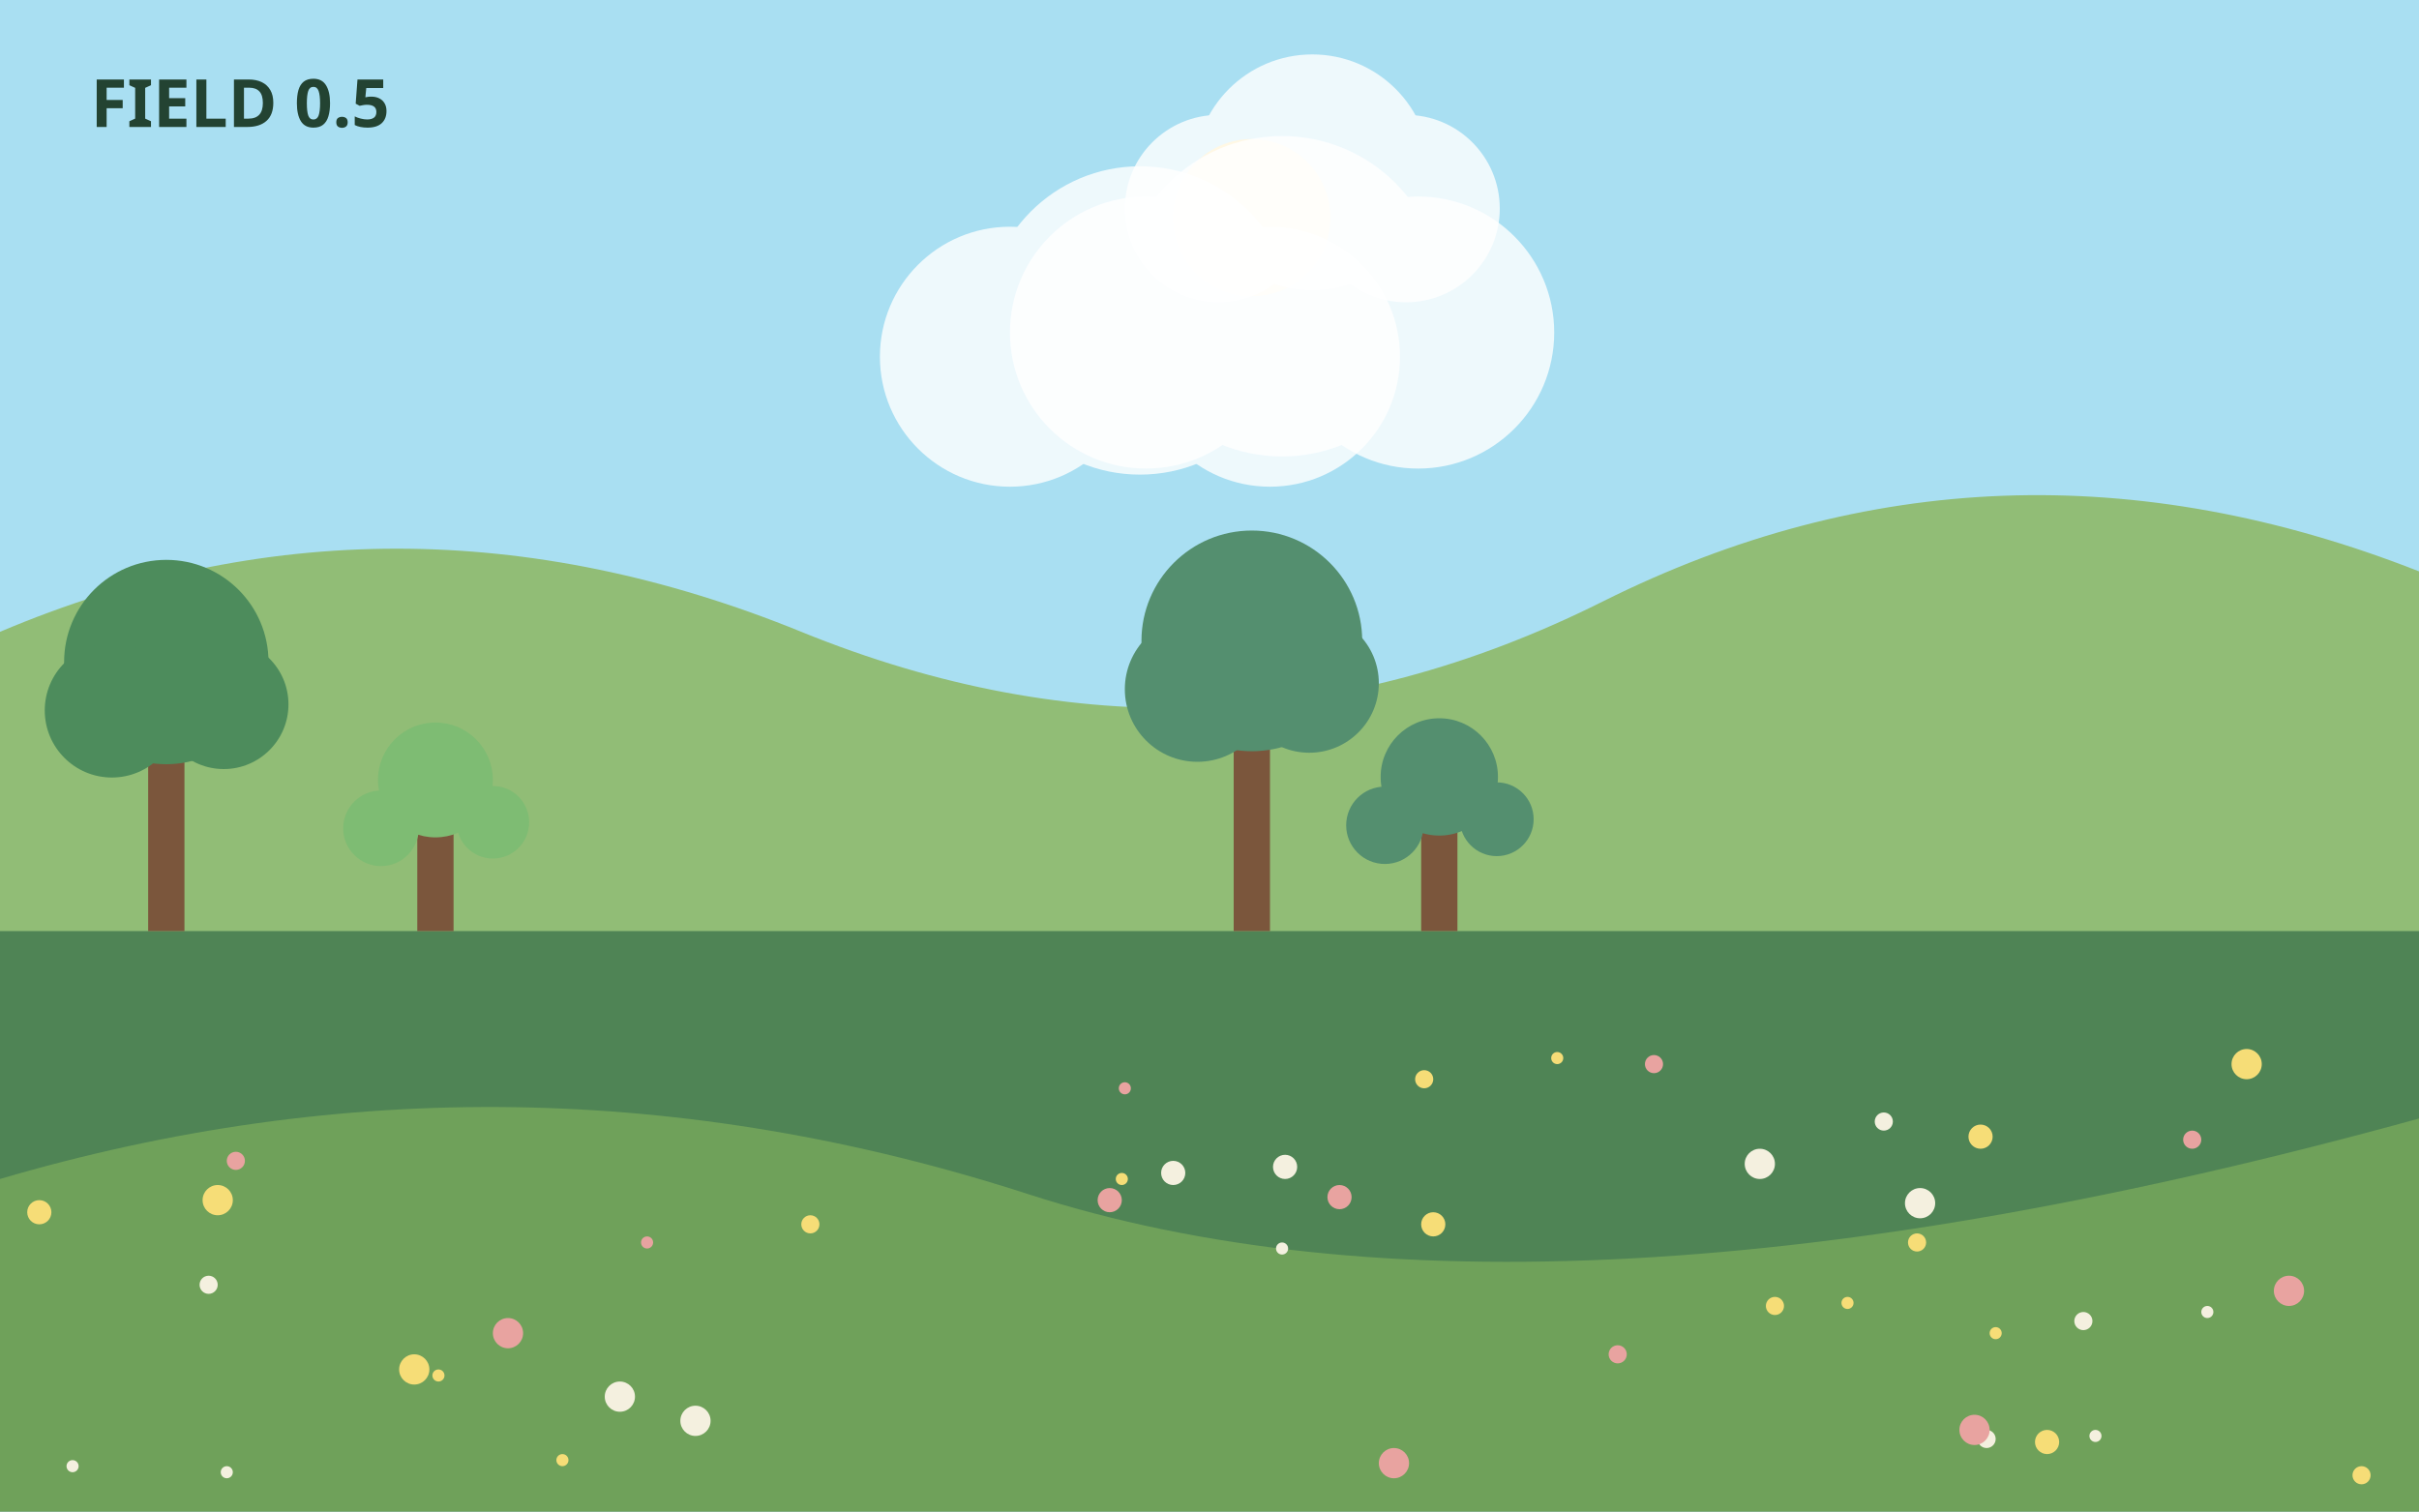
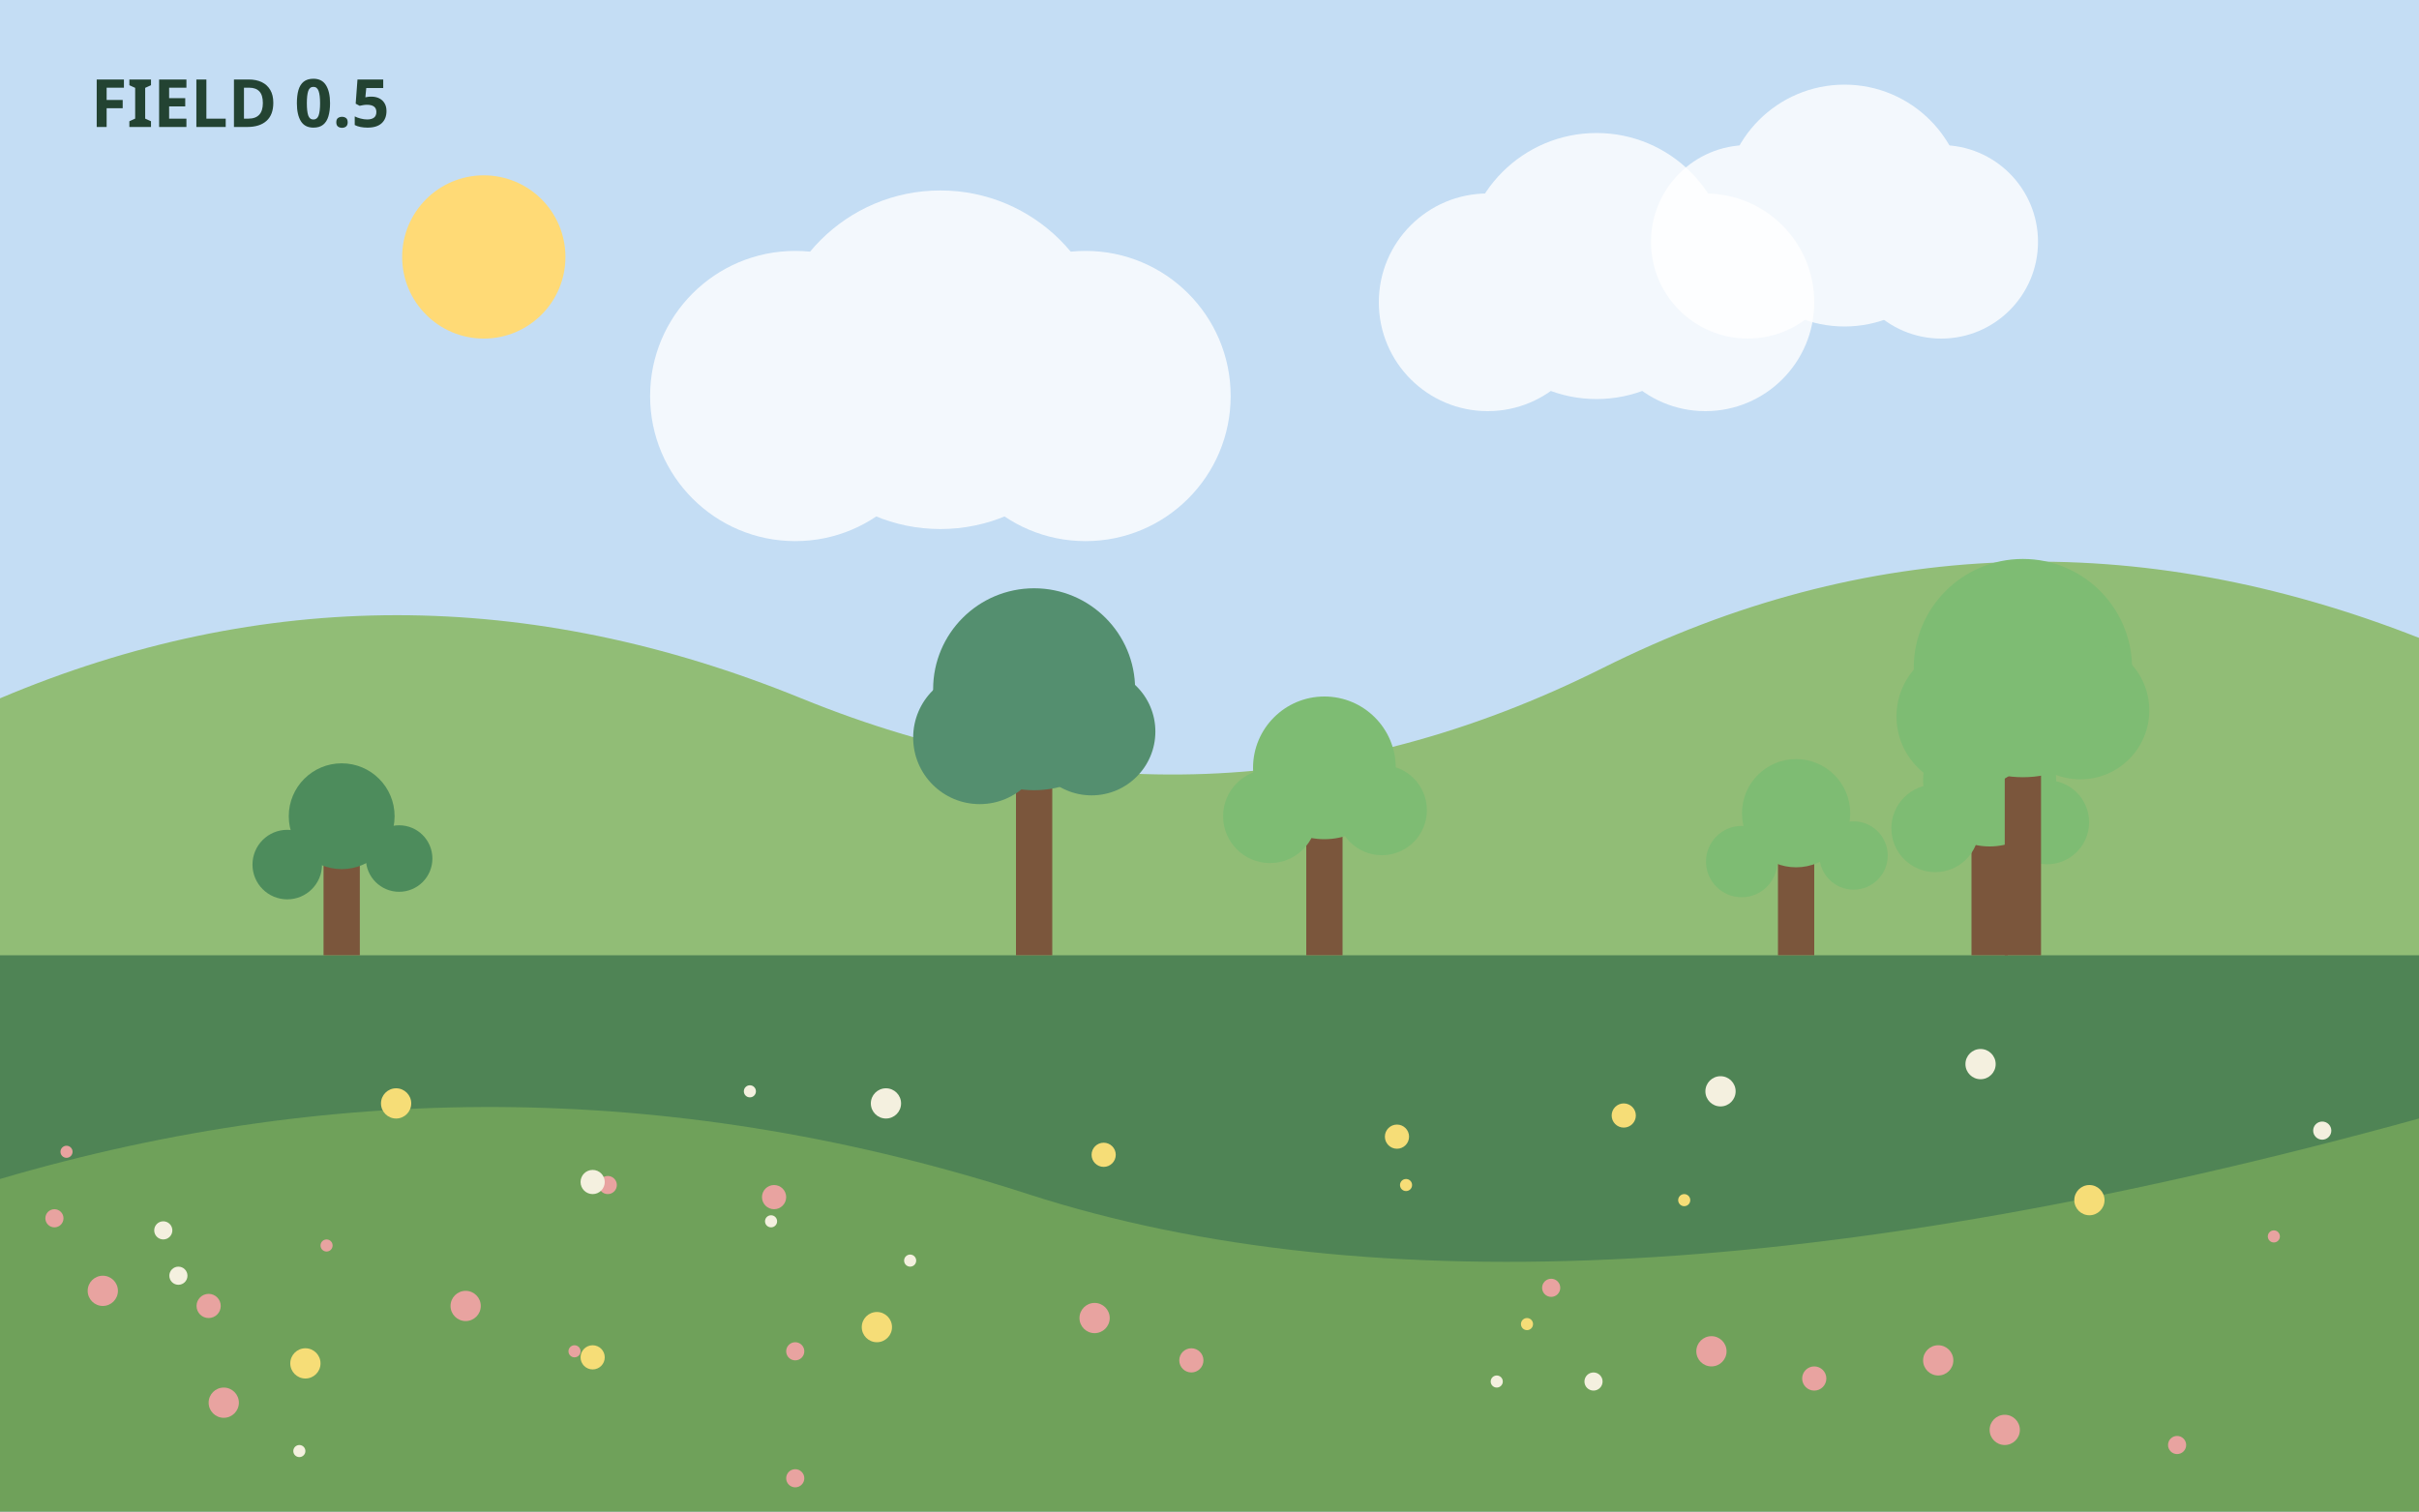
<svg xmlns="http://www.w3.org/2000/svg" width="800" height="500" viewBox="0 0 800 500">
-   <rect width="800" height="500" fill="#a9dff2" />
-   <circle cx="414" cy="72" r="26" fill="#ffda76" />
+   <rect width="800" height="500" fill="#c4ddf4" />
+   <circle cx="160" cy="85" r="27" fill="#ffda76" />
  <g fill="#ffffff" opacity="0.8">
-     <circle cx="379" cy="110" r="45" />
-     <circle cx="424" cy="98" r="53" />
-     <circle cx="469" cy="110" r="45" />
+     <circle cx="263" cy="131" r="48" />
+     <circle cx="311" cy="119" r="56" />
+     <circle cx="359" cy="131" r="48" />
  </g>
  <g fill="#ffffff" opacity="0.8">
-     <circle cx="403" cy="69" r="31" />
-     <circle cx="434" cy="57" r="39" />
-     <circle cx="465" cy="69" r="31" />
+     <circle cx="492" cy="100" r="36" />
+     <circle cx="528" cy="88" r="44" />
+     <circle cx="564" cy="100" r="36" />
  </g>
  <g fill="#ffffff" opacity="0.8">
-     <circle cx="334" cy="118" r="43" />
-     <circle cx="377" cy="106" r="51" />
-     <circle cx="420" cy="118" r="43" />
+     <circle cx="578" cy="80" r="32" />
+     <circle cx="610" cy="68" r="40" />
+     <circle cx="642" cy="80" r="32" />
  </g>
-   <path d="M0 209 Q130 154 265 209 T530 199 T800 189 V340 H0Z" fill="#91bd76" />
-   <rect y="308" width="800" height="192" fill="#4f8455" />
+   <path d="M0 231 Q130 176 265 231 T530 221 T800 211 V340 H0Z" fill="#91bd76" />
+   <rect y="316" width="800" height="184" fill="#4f8455" />
  <path d="M0 390 Q170 340 340 395 T800 370 V500 H0Z" fill="#78a95b" opacity="0.78" />
-   <rect x="49" y="219" width="12" height="89" fill="#7b563c" stroke="none" />
-   <circle cx="55" cy="219" r="33.8" fill="#4d8c5c" stroke="none" />
-   <circle cx="37" cy="235" r="22.2" fill="#4d8c5c" stroke="none" />
-   <circle cx="74" cy="233" r="21.4" fill="#4d8c5c" stroke="none" />
-   <rect x="138" y="258" width="12" height="50" fill="#7b563c" stroke="none" />
-   <circle cx="144" cy="258" r="19.0" fill="#7ebc73" stroke="none" />
-   <circle cx="126" cy="274" r="12.5" fill="#7ebc73" stroke="none" />
-   <circle cx="163" cy="272" r="12.0" fill="#7ebc73" stroke="none" />
-   <rect x="408" y="212" width="12" height="96" fill="#7b563c" stroke="none" />
-   <circle cx="414" cy="212" r="36.5" fill="#548f6f" stroke="none" />
-   <circle cx="396" cy="228" r="24.0" fill="#548f6f" stroke="none" />
-   <circle cx="433" cy="226" r="23.0" fill="#548f6f" stroke="none" />
-   <rect x="470" y="257" width="12" height="51" fill="#7b563c" stroke="none" />
-   <circle cx="476" cy="257" r="19.4" fill="#548f6f" stroke="none" />
-   <circle cx="458" cy="273" r="12.8" fill="#548f6f" stroke="none" />
-   <circle cx="495" cy="271" r="12.2" fill="#548f6f" stroke="none" />
-   <circle cx="611" cy="431" r="2" fill="#f6dd77" />
-   <circle cx="372" cy="360" r="2" fill="#e8a3a0" />
-   <circle cx="145" cy="455" r="2" fill="#f6dd77" />
-   <circle cx="730" cy="434" r="2" fill="#f4f0df" />
-   <circle cx="689" cy="437" r="3" fill="#f4f0df" />
-   <circle cx="655" cy="376" r="4" fill="#f6dd77" />
-   <circle cx="657" cy="476" r="3" fill="#f4f0df" />
-   <circle cx="425" cy="386" r="4" fill="#f4f0df" />
-   <circle cx="443" cy="396" r="4" fill="#e8a3a0" />
-   <circle cx="186" cy="483" r="2" fill="#f6dd77" />
-   <circle cx="371" cy="390" r="2" fill="#f6dd77" />
-   <circle cx="660" cy="441" r="2" fill="#f6dd77" />
-   <circle cx="471" cy="357" r="3" fill="#f6dd77" />
-   <circle cx="461" cy="484" r="5" fill="#e8a3a0" />
-   <circle cx="230" cy="470" r="5" fill="#f4f0df" />
-   <circle cx="137" cy="453" r="5" fill="#f6dd77" />
-   <circle cx="168" cy="441" r="5" fill="#e8a3a0" />
-   <circle cx="72" cy="397" r="5" fill="#f6dd77" />
-   <circle cx="78" cy="384" r="3" fill="#e8a3a0" />
-   <circle cx="535" cy="448" r="3" fill="#e8a3a0" />
-   <circle cx="693" cy="475" r="2" fill="#f4f0df" />
-   <circle cx="24" cy="485" r="2" fill="#f4f0df" />
-   <circle cx="677" cy="477" r="4" fill="#f6dd77" />
-   <circle cx="515" cy="350" r="2" fill="#f6dd77" />
-   <circle cx="635" cy="398" r="5" fill="#f4f0df" />
-   <circle cx="623" cy="371" r="3" fill="#f4f0df" />
-   <circle cx="205" cy="462" r="5" fill="#f4f0df" />
-   <circle cx="743" cy="352" r="5" fill="#f6dd77" />
-   <circle cx="367" cy="397" r="4" fill="#e8a3a0" />
-   <circle cx="424" cy="413" r="2" fill="#f4f0df" />
-   <circle cx="69" cy="425" r="3" fill="#f4f0df" />
-   <circle cx="75" cy="487" r="2" fill="#f4f0df" />
-   <circle cx="653" cy="473" r="5" fill="#e8a3a0" />
-   <circle cx="13" cy="401" r="4" fill="#f6dd77" />
-   <circle cx="781" cy="488" r="3" fill="#f6dd77" />
-   <circle cx="725" cy="377" r="3" fill="#e8a3a0" />
-   <circle cx="214" cy="411" r="2" fill="#e8a3a0" />
-   <circle cx="474" cy="405" r="4" fill="#f6dd77" />
-   <circle cx="388" cy="388" r="4" fill="#f4f0df" />
-   <circle cx="634" cy="411" r="3" fill="#f6dd77" />
-   <circle cx="268" cy="405" r="3" fill="#f6dd77" />
-   <circle cx="757" cy="427" r="5" fill="#e8a3a0" />
-   <circle cx="587" cy="432" r="3" fill="#f6dd77" />
-   <circle cx="582" cy="385" r="5" fill="#f4f0df" />
-   <circle cx="547" cy="352" r="3" fill="#e8a3a0" />
+   <rect x="107" y="270" width="12" height="46" fill="#7b563c" stroke="none" />
+   <circle cx="113" cy="270" r="17.5" fill="#4d8c5c" stroke="none" />
+   <circle cx="95" cy="286" r="11.5" fill="#4d8c5c" stroke="none" />
+   <circle cx="132" cy="284" r="11.0" fill="#4d8c5c" stroke="none" />
+   <rect x="336" y="228" width="12" height="88" fill="#7b563c" stroke="none" />
+   <circle cx="342" cy="228" r="33.4" fill="#548f6f" stroke="none" />
+   <circle cx="324" cy="244" r="22.0" fill="#548f6f" stroke="none" />
+   <circle cx="361" cy="242" r="21.1" fill="#548f6f" stroke="none" />
+   <rect x="432" y="254" width="12" height="62" fill="#7b563c" stroke="none" />
+   <circle cx="438" cy="254" r="23.6" fill="#7ebc73" stroke="none" />
+   <circle cx="420" cy="270" r="15.5" fill="#7ebc73" stroke="none" />
+   <circle cx="457" cy="268" r="14.9" fill="#7ebc73" stroke="none" />
+   <rect x="588" y="269" width="12" height="47" fill="#7b563c" stroke="none" />
+   <circle cx="594" cy="269" r="17.9" fill="#7ebc73" stroke="none" />
+   <circle cx="576" cy="285" r="11.8" fill="#7ebc73" stroke="none" />
+   <circle cx="613" cy="283" r="11.3" fill="#7ebc73" stroke="none" />
+   <rect x="652" y="258" width="12" height="58" fill="#7b563c" stroke="none" />
+   <circle cx="658" cy="258" r="22.0" fill="#7ebc73" stroke="none" />
+   <circle cx="640" cy="274" r="14.5" fill="#7ebc73" stroke="none" />
+   <circle cx="677" cy="272" r="13.9" fill="#7ebc73" stroke="none" />
+   <rect x="663" y="221" width="12" height="95" fill="#7b563c" stroke="none" />
+   <circle cx="669" cy="221" r="36.1" fill="#7ebc73" stroke="none" />
+   <circle cx="651" cy="237" r="23.8" fill="#7ebc73" stroke="none" />
+   <circle cx="688" cy="235" r="22.8" fill="#7ebc73" stroke="none" />
+   <circle cx="190" cy="447" r="2" fill="#e8a3a0" />
+   <circle cx="290" cy="439" r="5" fill="#f6dd77" />
+   <circle cx="537" cy="369" r="4" fill="#f6dd77" />
+   <circle cx="655" cy="352" r="5" fill="#f4f0df" />
+   <circle cx="527" cy="457" r="3" fill="#f4f0df" />
+   <circle cx="768" cy="374" r="3" fill="#f4f0df" />
+   <circle cx="365" cy="382" r="4" fill="#f6dd77" />
+   <circle cx="248" cy="361" r="2" fill="#f4f0df" />
+   <circle cx="263" cy="489" r="3" fill="#e8a3a0" />
+   <circle cx="256" cy="396" r="4" fill="#e8a3a0" />
+   <circle cx="201" cy="392" r="3" fill="#e8a3a0" />
+   <circle cx="255" cy="404" r="2" fill="#f4f0df" />
+   <circle cx="362" cy="436" r="5" fill="#e8a3a0" />
+   <circle cx="131" cy="365" r="5" fill="#f6dd77" />
+   <circle cx="465" cy="392" r="2" fill="#f6dd77" />
+   <circle cx="505" cy="438" r="2" fill="#f6dd77" />
+   <circle cx="293" cy="365" r="5" fill="#f4f0df" />
+   <circle cx="54" cy="407" r="3" fill="#f4f0df" />
+   <circle cx="720" cy="478" r="3" fill="#e8a3a0" />
+   <circle cx="394" cy="450" r="4" fill="#e8a3a0" />
+   <circle cx="59" cy="422" r="3" fill="#f4f0df" />
+   <circle cx="69" cy="432" r="4" fill="#e8a3a0" />
+   <circle cx="34" cy="427" r="5" fill="#e8a3a0" />
+   <circle cx="557" cy="397" r="2" fill="#f6dd77" />
+   <circle cx="462" cy="376" r="4" fill="#f6dd77" />
+   <circle cx="495" cy="457" r="2" fill="#f4f0df" />
+   <circle cx="101" cy="451" r="5" fill="#f6dd77" />
+   <circle cx="641" cy="450" r="5" fill="#e8a3a0" />
+   <circle cx="566" cy="447" r="5" fill="#e8a3a0" />
+   <circle cx="663" cy="473" r="5" fill="#e8a3a0" />
+   <circle cx="301" cy="417" r="2" fill="#f4f0df" />
+   <circle cx="600" cy="456" r="4" fill="#e8a3a0" />
+   <circle cx="752" cy="409" r="2" fill="#e8a3a0" />
+   <circle cx="74" cy="464" r="5" fill="#e8a3a0" />
+   <circle cx="18" cy="403" r="3" fill="#e8a3a0" />
+   <circle cx="154" cy="432" r="5" fill="#e8a3a0" />
+   <circle cx="196" cy="449" r="4" fill="#f6dd77" />
+   <circle cx="691" cy="397" r="5" fill="#f6dd77" />
+   <circle cx="263" cy="447" r="3" fill="#e8a3a0" />
+   <circle cx="22" cy="381" r="2" fill="#e8a3a0" />
+   <circle cx="196" cy="391" r="4" fill="#f4f0df" />
+   <circle cx="513" cy="426" r="3" fill="#e8a3a0" />
+   <circle cx="569" cy="361" r="5" fill="#f4f0df" />
+   <circle cx="108" cy="412" r="2" fill="#e8a3a0" />
+   <circle cx="99" cy="480" r="2" fill="#f4f0df" />
  <text x="30" y="42" fill="#234332" font-family="sans-serif" font-size="22" font-weight="700">FIELD 0.5</text>
</svg>
